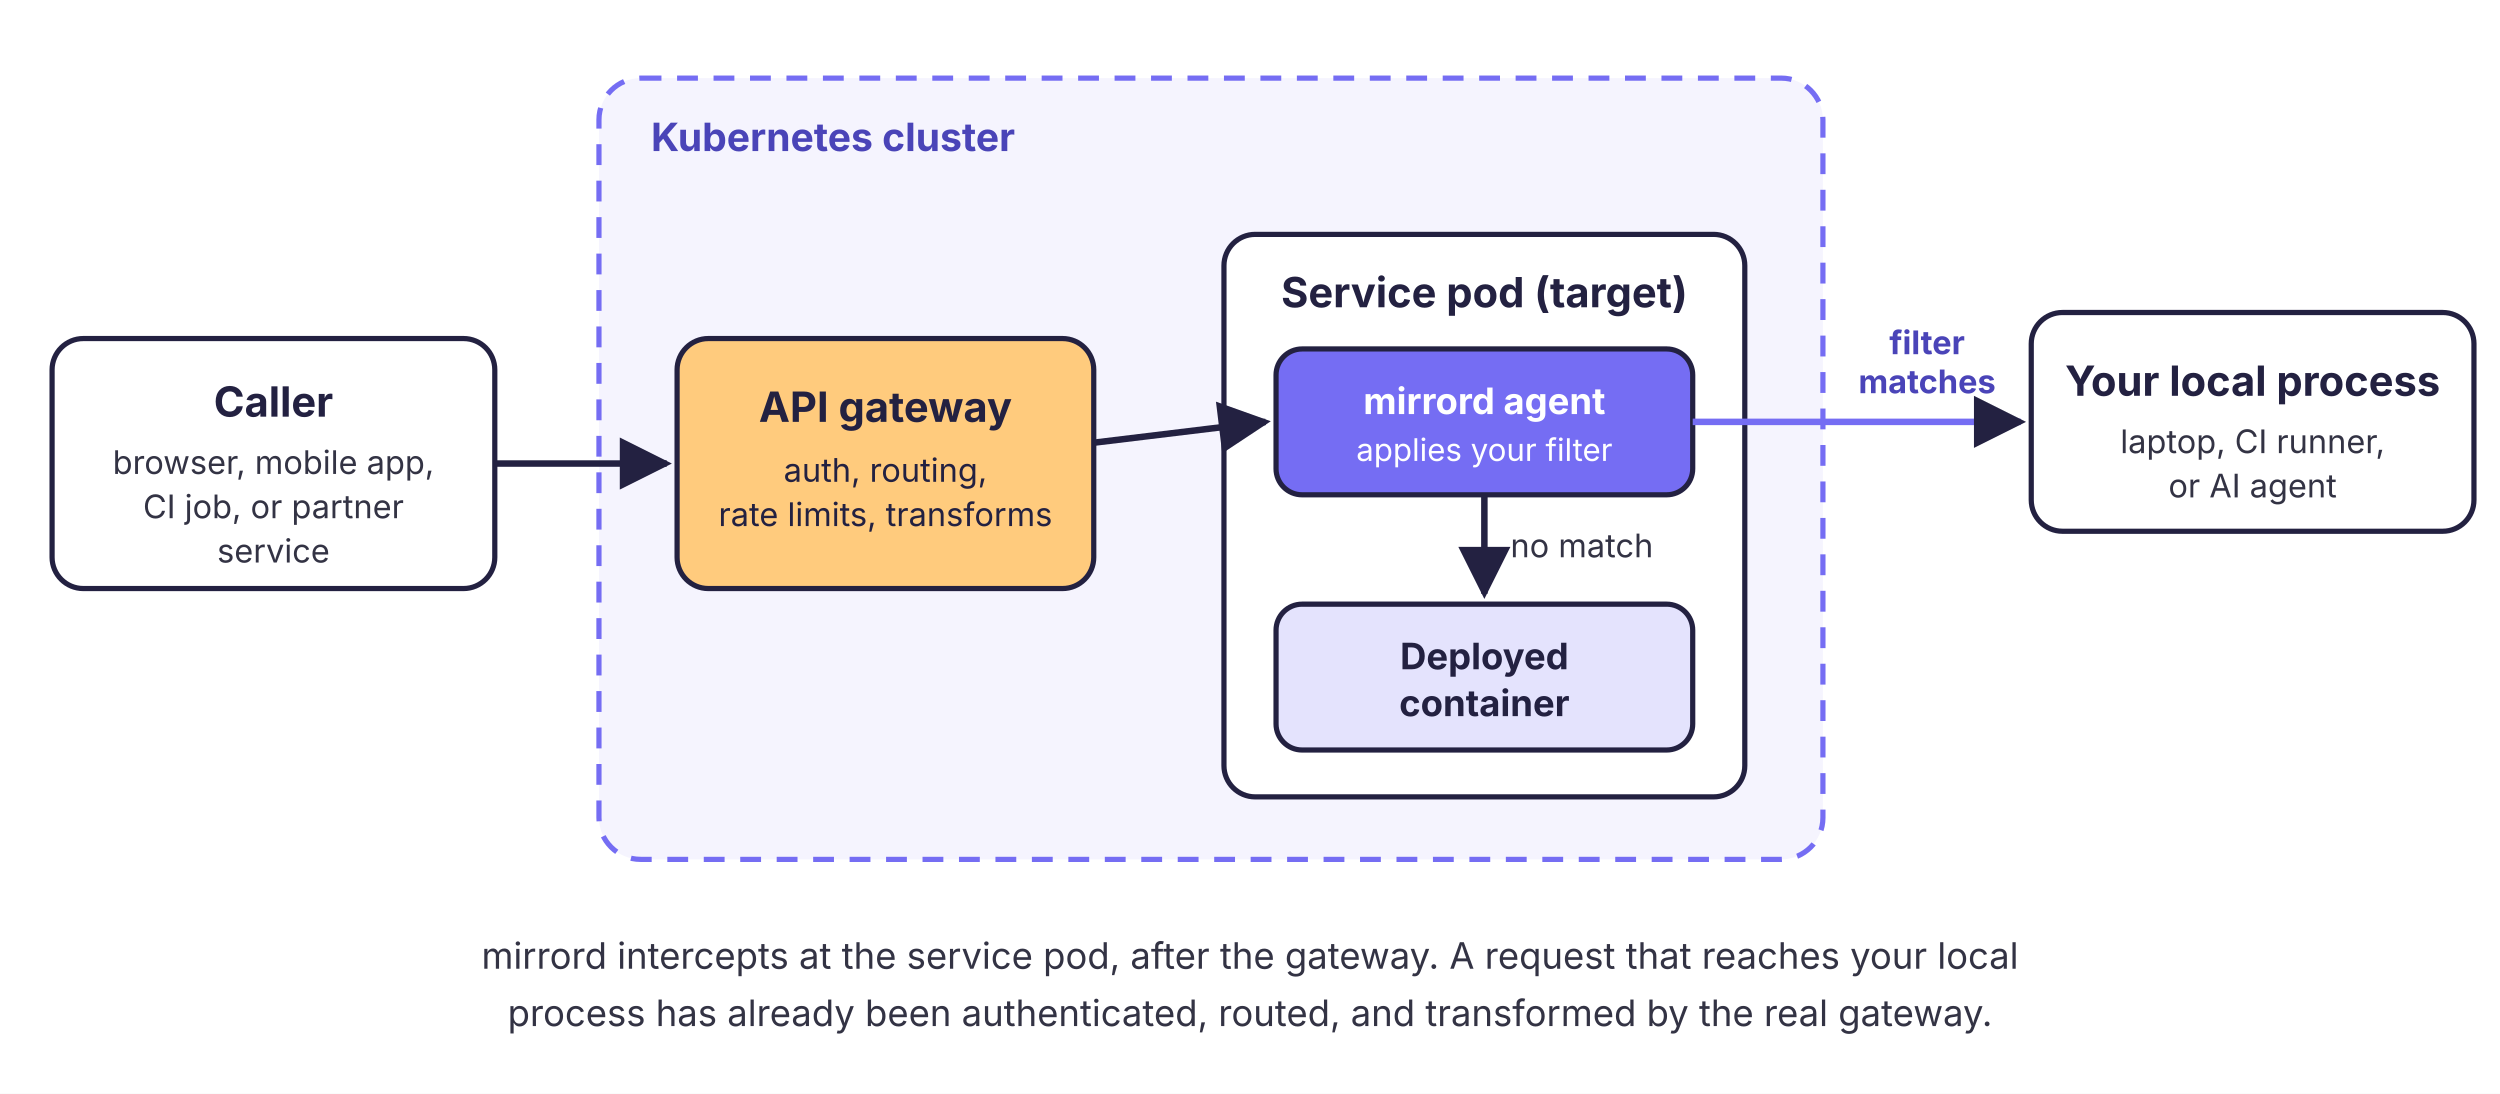
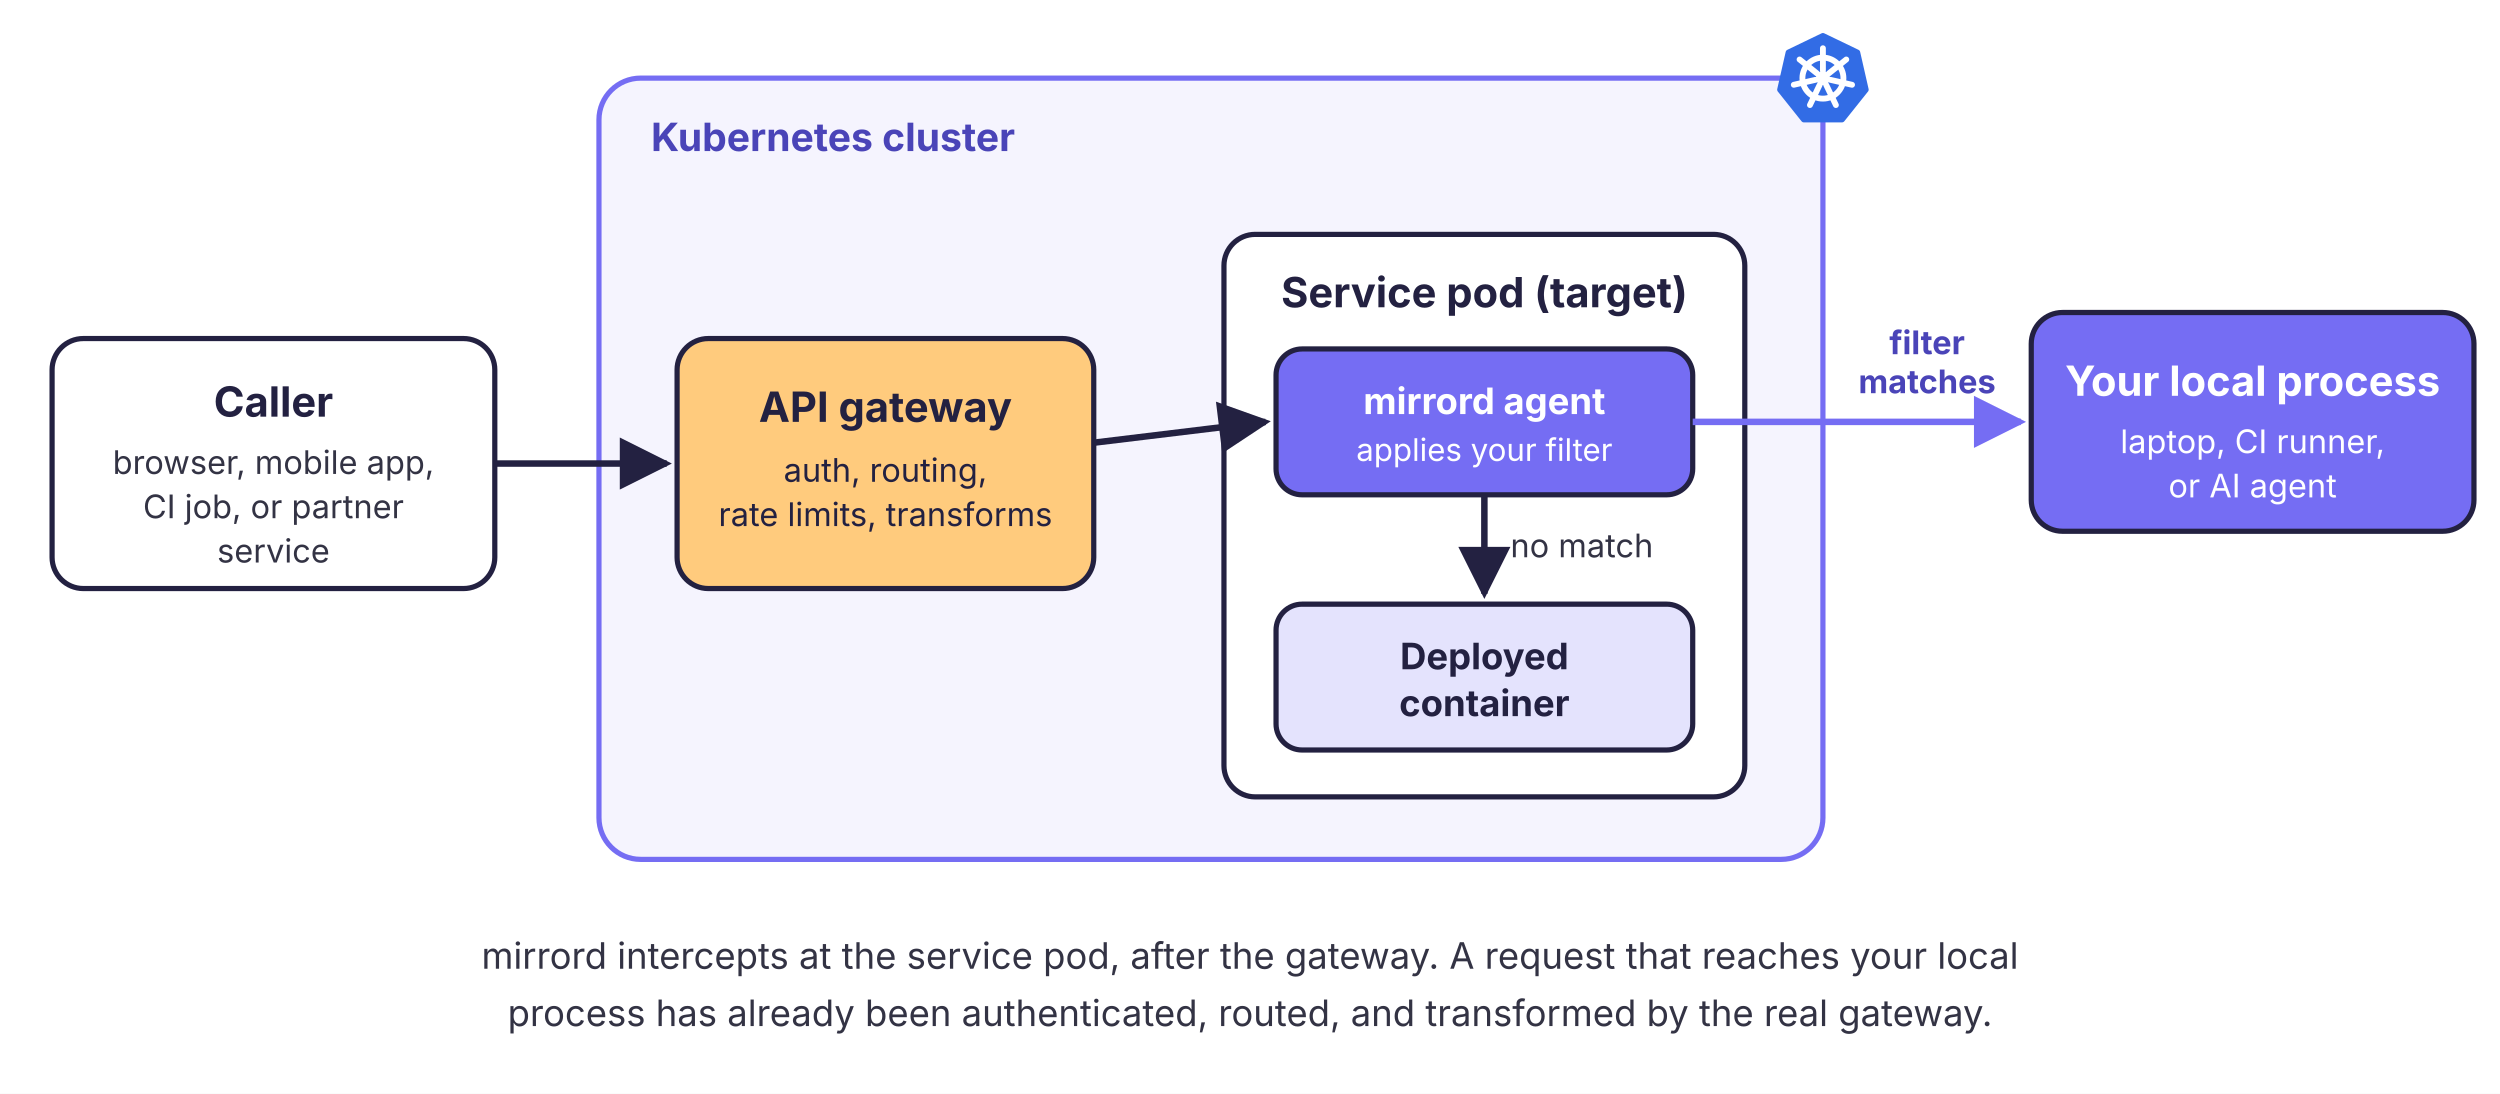
<svg xmlns="http://www.w3.org/2000/svg" viewBox="0 0 960 420" width="960" height="420" font-family="Inter, Helvetica, Arial, sans-serif" role="img" aria-labelledby="t d">
  <defs>
    <marker id="arrow" viewBox="0 0 10 10" refX="9" refY="5" markerWidth="8" markerHeight="8" orient="auto-start-reverse">
      <path d="M0 0 L10 5 L0 10 z" fill="#232141" />
    </marker>
+     <marker id="arrow-purple" viewBox="0 0 10 10" refX="9" refY="5" markerWidth="8" markerHeight="8" orient="auto-start-reverse">
+       <path d="M0 0 L10 5 L0 10 z" fill="#756DF3" />
+     </marker>
+     <symbol id="k8s" viewBox="0 0 32 32">
+       <polygon points="16.00,1.60 27.73,7.25 30.62,19.94 22.51,30.11 9.49,30.11 1.38,19.94 4.27,7.25" fill="#326CE5" stroke="#326CE5" stroke-width="2" stroke-linejoin="round" />
+       <g fill="none" stroke="#ffffff" stroke-width="2" stroke-linecap="round">
+         <circle cx="16" cy="16" r="7" />
+         <line x1="16.00" y1="13.40" x2="16.00" y2="5.80" />
+         <line x1="18.03" y1="14.38" x2="23.97" y2="9.64" />
+         <line x1="18.53" y1="16.58" x2="25.94" y2="18.27" />
+         <line x1="17.13" y1="18.34" x2="20.43" y2="25.19" />
+         <line x1="14.87" y1="18.34" x2="11.57" y2="25.19" />
+         <line x1="13.47" y1="16.58" x2="6.06" y2="18.27" />
+         <line x1="13.97" y1="14.38" x2="8.03" y2="9.64" />
+       </g>
+       <circle cx="16" cy="16" r="2.4" fill="#ffffff" />
+     </symbol>
  </defs>
  <rect x="0" y="0" width="960" height="420" fill="#ffffff" />
-   <rect x="230" y="30" width="470" height="300" rx="16" fill="#F5F4FE" stroke="#756DF3" stroke-width="2" stroke-dasharray="8 6" />
+   <rect x="230" y="30" width="470" height="300" rx="16" fill="#F5F4FE" stroke="#756DF3" stroke-width="2" />
  <text x="250" y="58" font-size="15" font-weight="700" fill="#4a44b8">Kubernetes cluster</text>
  <rect x="20" y="130" width="170" height="96" rx="12" fill="#ffffff" stroke="#232141" stroke-width="2" />
  <text x="105" y="160" font-size="16" font-weight="700" fill="#232141" text-anchor="middle">Caller</text>
  <text x="105" y="182" font-size="12.5" fill="#333344" text-anchor="middle">browser, mobile app,</text>
  <text x="105" y="199" font-size="12.5" fill="#333344" text-anchor="middle">CI job, or partner</text>
  <text x="105" y="216" font-size="12.5" fill="#333344" text-anchor="middle">service</text>
  <rect x="260" y="130" width="160" height="96" rx="12" fill="#FFCB7D" stroke="#232141" stroke-width="2" />
  <text x="340" y="162" font-size="16" font-weight="700" fill="#232141" text-anchor="middle">API gateway</text>
  <text x="340" y="185" font-size="12.5" fill="#232141" text-anchor="middle">auth, routing,</text>
  <text x="340" y="202" font-size="12.5" fill="#232141" text-anchor="middle">rate limits, transforms</text>
  <rect x="470" y="90" width="200" height="216" rx="12" fill="#ffffff" stroke="#232141" stroke-width="2" />
  <text x="570" y="118" font-size="16" font-weight="700" fill="#232141" text-anchor="middle">Service pod (target)</text>
  <rect x="490" y="134" width="160" height="56" rx="10" fill="#756DF3" stroke="#232141" stroke-width="2" />
  <text x="570" y="159" font-size="14" font-weight="700" fill="#ffffff" text-anchor="middle">mirrord agent</text>
  <text x="570" y="177" font-size="12" fill="#ffffff" text-anchor="middle">applies your filter</text>
  <rect x="490" y="232" width="160" height="56" rx="10" fill="#E4E3FD" stroke="#232141" stroke-width="2" />
  <text x="570" y="257" font-size="14" font-weight="700" fill="#232141" text-anchor="middle">Deployed</text>
  <text x="570" y="275" font-size="14" font-weight="700" fill="#232141" text-anchor="middle">container</text>
-   <rect x="780" y="120" width="170" height="84" rx="12" fill="#ffffff" stroke="#232141" stroke-width="2" />
-   <text x="865" y="152" font-size="16" font-weight="700" fill="#232141" text-anchor="middle">Your local process</text>
-   <text x="865" y="174" font-size="12.5" fill="#333344" text-anchor="middle">laptop, CI runner,</text>
-   <text x="865" y="191" font-size="12.5" fill="#333344" text-anchor="middle">or AI agent</text>
+   <rect x="780" y="120" width="170" height="84" rx="12" fill="#756DF3" stroke="#232141" stroke-width="2" />
+   <text x="865" y="152" font-size="16" font-weight="700" fill="#ffffff" text-anchor="middle">Your local process</text>
+   <text x="865" y="174" font-size="12.5" fill="#ffffff" text-anchor="middle">laptop, CI runner,</text>
+   <text x="865" y="191" font-size="12.5" fill="#ffffff" text-anchor="middle">or AI agent</text>
  <line x1="190" y1="178" x2="256" y2="178" stroke="#232141" stroke-width="2.5" marker-end="url(#arrow)" />
  <line x1="420" y1="170" x2="486" y2="162" stroke="#232141" stroke-width="2.5" marker-end="url(#arrow)" />
-   <line x1="650" y1="162" x2="776" y2="162" stroke="#756DF3" stroke-width="2.5" marker-end="url(#arrow)" />
+   <line x1="650" y1="162" x2="776" y2="162" stroke="#756DF3" stroke-width="2.5" marker-end="url(#arrow-purple)" />
  <text x="740" y="136" font-size="12.5" font-weight="700" fill="#4a44b8" text-anchor="middle">filter</text>
  <text x="740" y="151" font-size="12.5" font-weight="700" fill="#4a44b8" text-anchor="middle">matches</text>
  <line x1="570" y1="190" x2="570" y2="228" stroke="#232141" stroke-width="2.5" marker-end="url(#arrow)" />
  <text x="580" y="214" font-size="12.5" fill="#333344">no match</text>
  <text x="480" y="372" font-size="14" fill="#333344" text-anchor="middle">mirrord intercepts at the service pod, after the gateway. A request that reaches your local</text>
  <text x="480" y="394" font-size="14" fill="#333344" text-anchor="middle">process has already been authenticated, routed, and transformed by the real gateway.</text>
+   <use href="#k8s" x="682" y="12" width="36" height="36" />
</svg>
